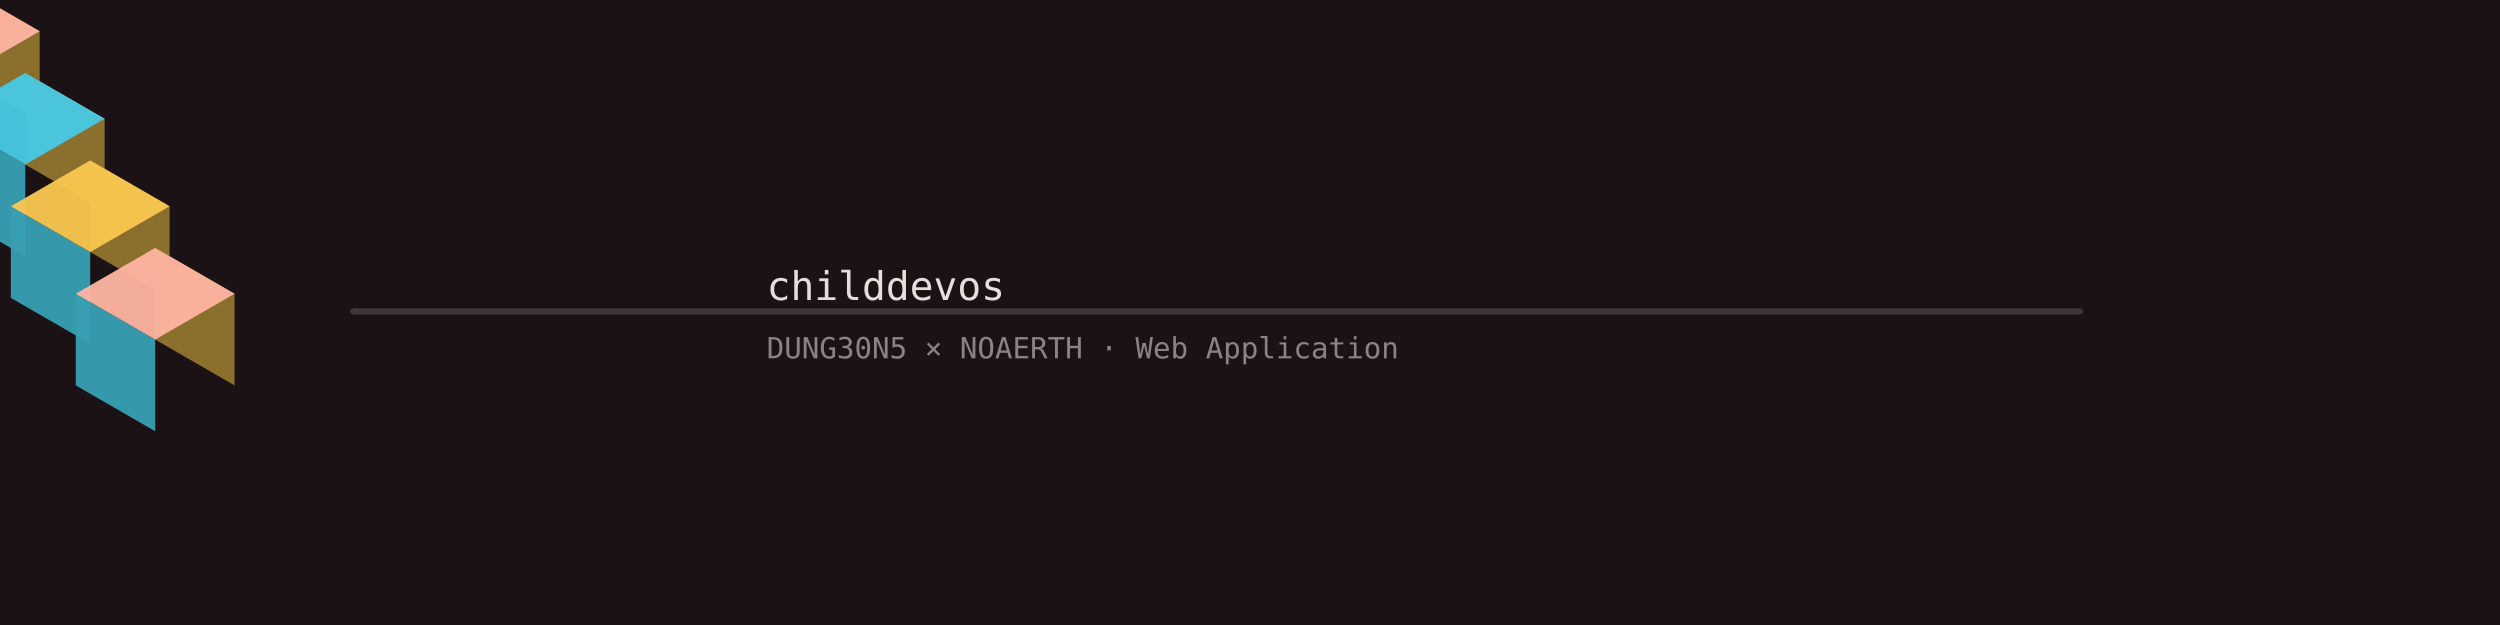
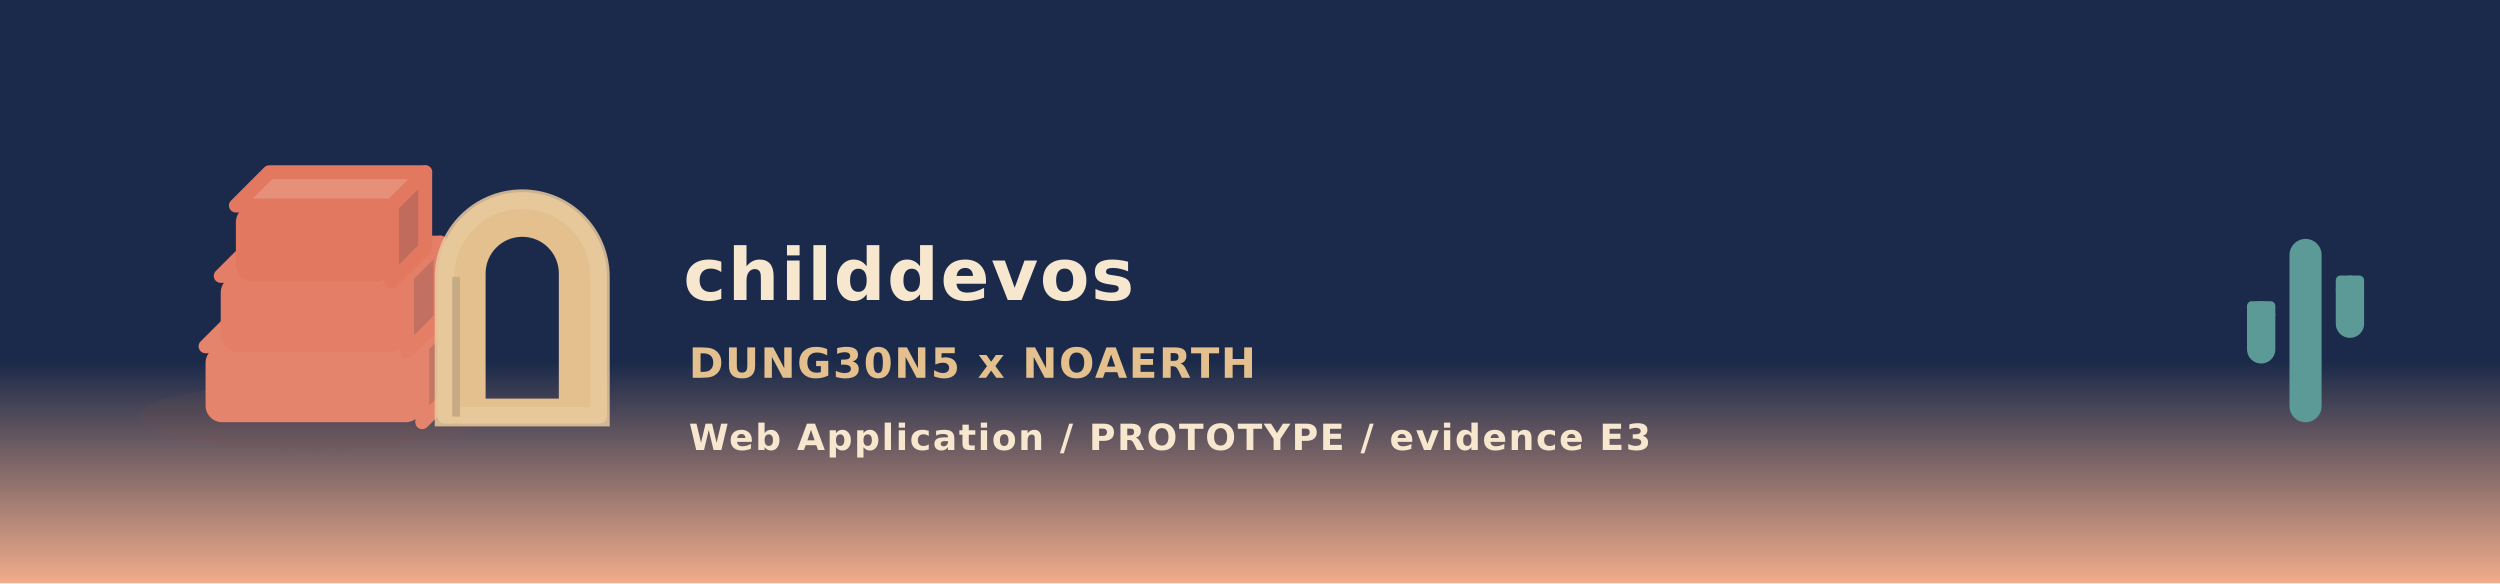
- <svg xmlns="http://www.w3.org/2000/svg" viewBox="0 0 1200 300" width="1200" height="300" role="img" aria-label="childdevos identity object">
-   <rect width="1200" height="300" fill="#1a1214" />
-   <defs>
-     <linearGradient id="gft" x1="0" y1="0" x2="1" y2="1">
-       <stop offset="0%" stop-color="#ffb4a2" />
-       <stop offset="100%" stop-color="#48cae4" />
-     </linearGradient>
-   </defs>
-   <rect x="168.00" y="148.00" width="832.00" height="3.00" rx="2.00" fill="rgba(253,244,240,0.160)" opacity="1.00" />
-   <polygon points="-19.05,37.00 19.05,59.00 19.05,15.00 -19.05,-7.00" fill="#90732e" opacity="0.95" />
-   <polygon points="-57.16,59.00 -19.05,81.00 -19.05,37.00 -57.16,15.00" fill="#389eb2" opacity="0.95" />
-   <polygon points="-19.05,-7.00 19.05,15.00 -19.05,37.00 -57.16,15.00" fill="#ffb4a2" opacity="0.95" />
-   <polygon points="12.12,79.00 50.23,101.00 50.23,57.00 12.12,35.00" fill="#90732e" opacity="0.95" />
-   <polygon points="-25.98,101.00 12.12,123.00 12.12,79.00 -25.98,57.00" fill="#389eb2" opacity="0.95" />
-   <polygon points="12.12,35.00 50.23,57.00 12.12,79.00 -25.98,57.00" fill="#48cae4" opacity="0.95" />
-   <polygon points="43.30,121.00 81.41,143.00 81.41,99.00 43.30,77.00" fill="#90732e" opacity="0.95" />
-   <polygon points="5.20,143.00 43.30,165.00 43.30,121.00 5.20,99.00" fill="#389eb2" opacity="0.95" />
-   <polygon points="43.30,77.00 81.41,99.00 43.30,121.00 5.20,99.00" fill="#f9c74f" opacity="0.95" />
-   <polygon points="74.48,163.00 112.58,185.00 112.58,141.00 74.48,119.00" fill="#90732e" opacity="0.95" />
-   <polygon points="36.37,185.00 74.48,207.00 74.48,163.00 36.37,141.00" fill="#389eb2" opacity="0.95" />
-   <polygon points="74.48,119.00 112.58,141.00 74.48,163.00 36.37,141.00" fill="#ffb4a2" opacity="0.95" />
-   <text x="368" y="144" font-family="ui-monospace,Menlo,monospace" font-size="19" fill="rgba(253,244,240,0.900)">childdevos</text>
-   <text x="368" y="172" font-family="ui-monospace,Menlo,monospace" font-size="14" fill="rgba(253,244,240,0.500)">DUNG30N5 × NOAERTH · Web Application</text>
+ <svg xmlns="http://www.w3.org/2000/svg" width="900" height="210" viewBox="0 0 900 210" role="img" aria-label="childdevos - identity object">
+   <linearGradient id="skyf" x1="0" y1="0" x2="0" y2="1">
+     <stop offset="0" stop-color="#1b2a4a" />
+     <stop offset="0.62" stop-color="#1b2a4a" />
+     <stop offset="1" stop-color="#f3ad8a" />
+   </linearGradient>
+   <rect width="900" height="210" fill="url(#skyf)" />
+   <rect x="0" y="352" width="900" height="-142" fill="#e3c08d" />
+   <rect x="0" y="352" width="900" height="3" fill="#e6c596" />
+   <ellipse cx="112" cy="150" rx="62" ry="12" fill="rgba(138,90,68,0.11)" />
+   <path d="M74,124.67 L152,124.67 L164,112.67 L86,112.67 Z" fill="#e99a82" stroke="#e5846c" stroke-width="5" stroke-linejoin="round" />
+   <path d="M152,124.67 L164,112.67 L164,140 L152,152 Z" fill="#c37566" stroke="#e5846c" stroke-width="5" stroke-linejoin="round" />
+   <rect x="74" y="124.67" width="78" height="27.33" rx="6" fill="#e5846c" />
+   <path d="M79.46,99.33 L146.54,99.33 L158.54,87.33 L91.46,87.33 Z" fill="#e8957d" stroke="#e47e66" stroke-width="5" stroke-linejoin="round" />
+   <path d="M146.54,99.33 L158.54,87.33 L158.54,114.67 L146.54,126.67 Z" fill="#c27061" stroke="#e47e66" stroke-width="5" stroke-linejoin="round" />
+   <rect x="79.46" y="99.33" width="67.08" height="27.33" rx="6" fill="#e47e66" />
+   <path d="M84.92,74 L141.08,74 L153.08,62 L96.92,62 Z" fill="#e79079" stroke="#e37861" stroke-width="5" stroke-linejoin="round" />
+   <path d="M141.08,74 L153.08,62 L153.08,89.33 L141.08,101.33 Z" fill="#c16b5d" stroke="#e37861" stroke-width="5" stroke-linejoin="round" />
+   <rect x="84.92" y="74" width="56.16" height="27.33" rx="6" fill="#e37861" />
+   <path d="M160,150 L160,99.68 A28,28 0 0 1 216,99.68 L216,150 Z M172.32,146 L172.32,98.43 A15.68,15.68 0 0 1 203.68,98.43 L203.68,146 Z" fill="#e3c08d" fill-rule="evenodd" stroke="#e3c08d" stroke-width="5" stroke-linejoin="round" />
+   <path d="M160,150 L160,99.68 A28,28 0 0 1 216,99.68 L216,150 Z" fill="none" stroke="#e8c99d" stroke-width="7" stroke-linecap="round" opacity="0.85" />
+   <rect x="162.8" y="99.68" width="2.8" height="50.32" fill="#c7ab84" />
+   <text x="246" y="108" font-family="Verdana,DejaVu Sans,sans-serif" font-size="26" font-weight="700" letter-spacing="0.6" fill="#f6e7ce" text-anchor="start">childdevos</text>
+   <text x="248" y="136" font-family="Verdana,DejaVu Sans,sans-serif" font-size="15" font-weight="700" letter-spacing="0.6" fill="#e3c08d" text-anchor="start">DUNG30N5 x NOAERTH</text>
+   <text x="248" y="162" font-family="Verdana,DejaVu Sans,sans-serif" font-size="13" font-weight="700" letter-spacing="0.6" fill="#f6e7ce" text-anchor="start">Web Application  /  PROTOTYPE  /  evidence E3</text>
+   <rect x="824.22" y="86" width="11.56" height="66" rx="5.78" fill="#5b9a97" />
+   <rect x="808.92" y="108.44" width="10.2" height="22.44" rx="5.1" fill="#5b9a97" />
+   <rect x="808.92" y="108.44" width="10.2" height="6.6" rx="1.7" fill="#5b9a97" />
+   <rect x="840.88" y="99.2" width="10.2" height="22.44" rx="5.1" fill="#5b9a97" />
+   <rect x="840.88" y="99.2" width="10.2" height="6.6" rx="1.7" fill="#5b9a97" />
</svg>
